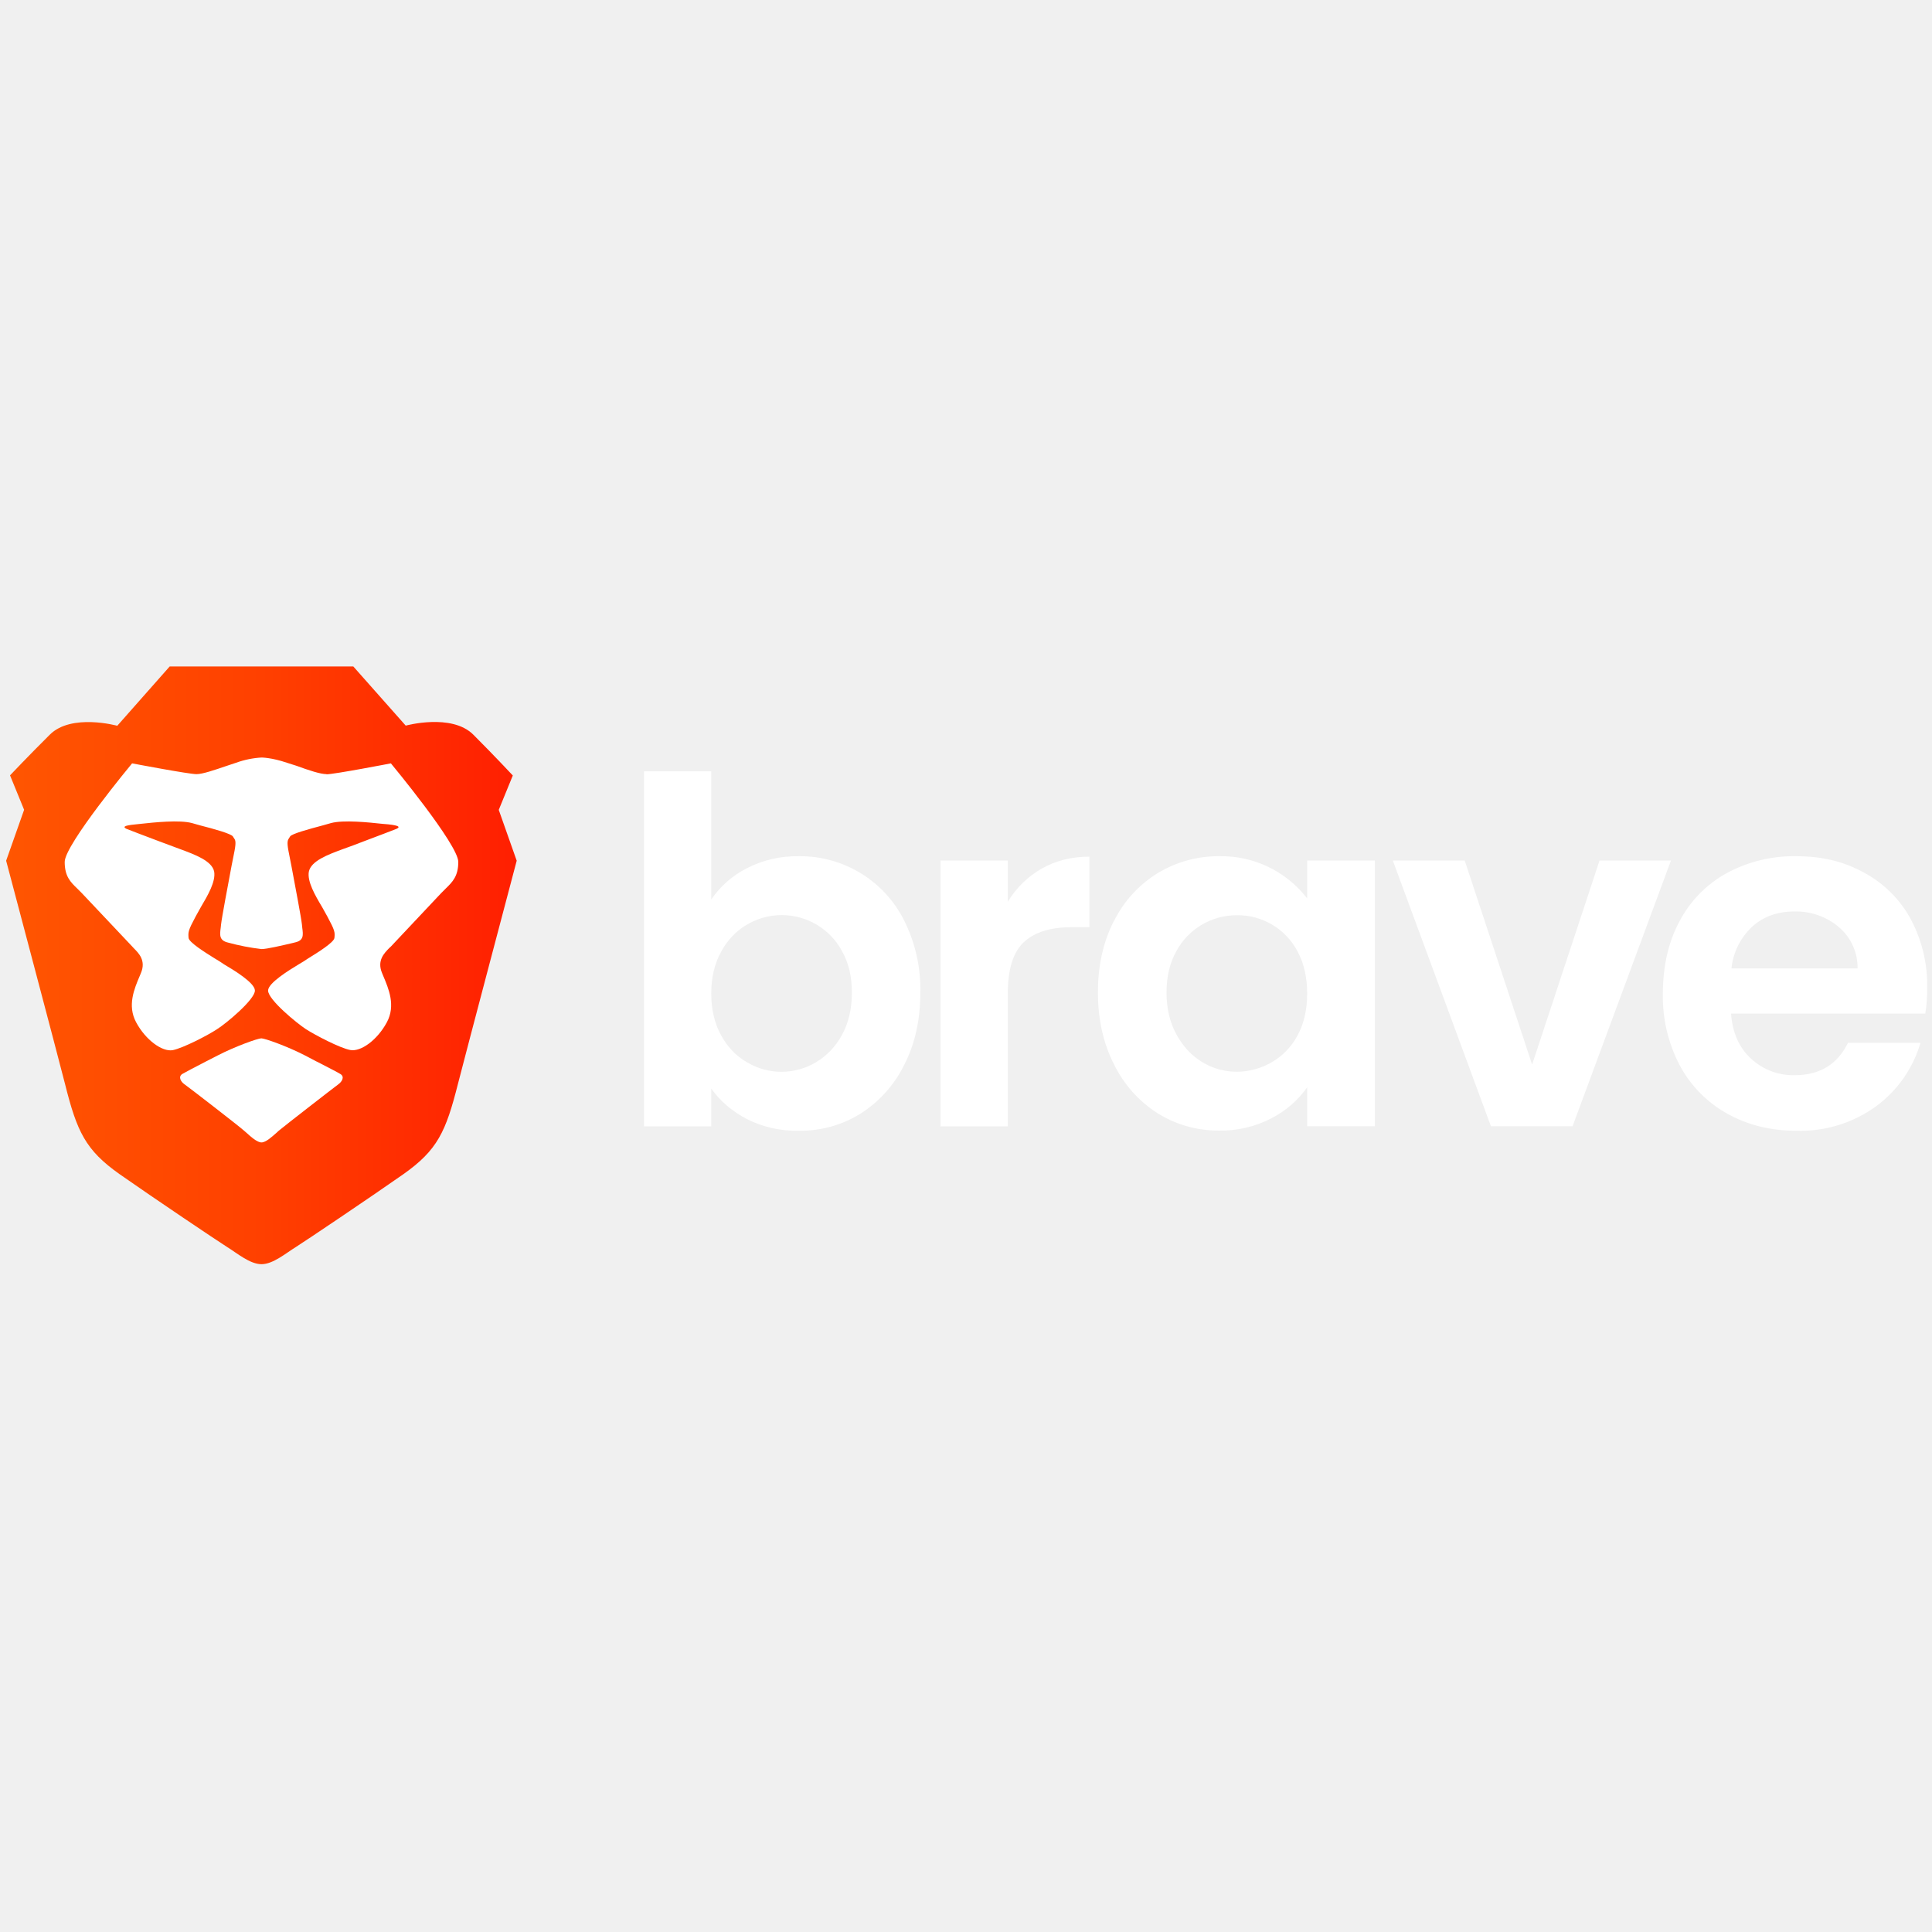
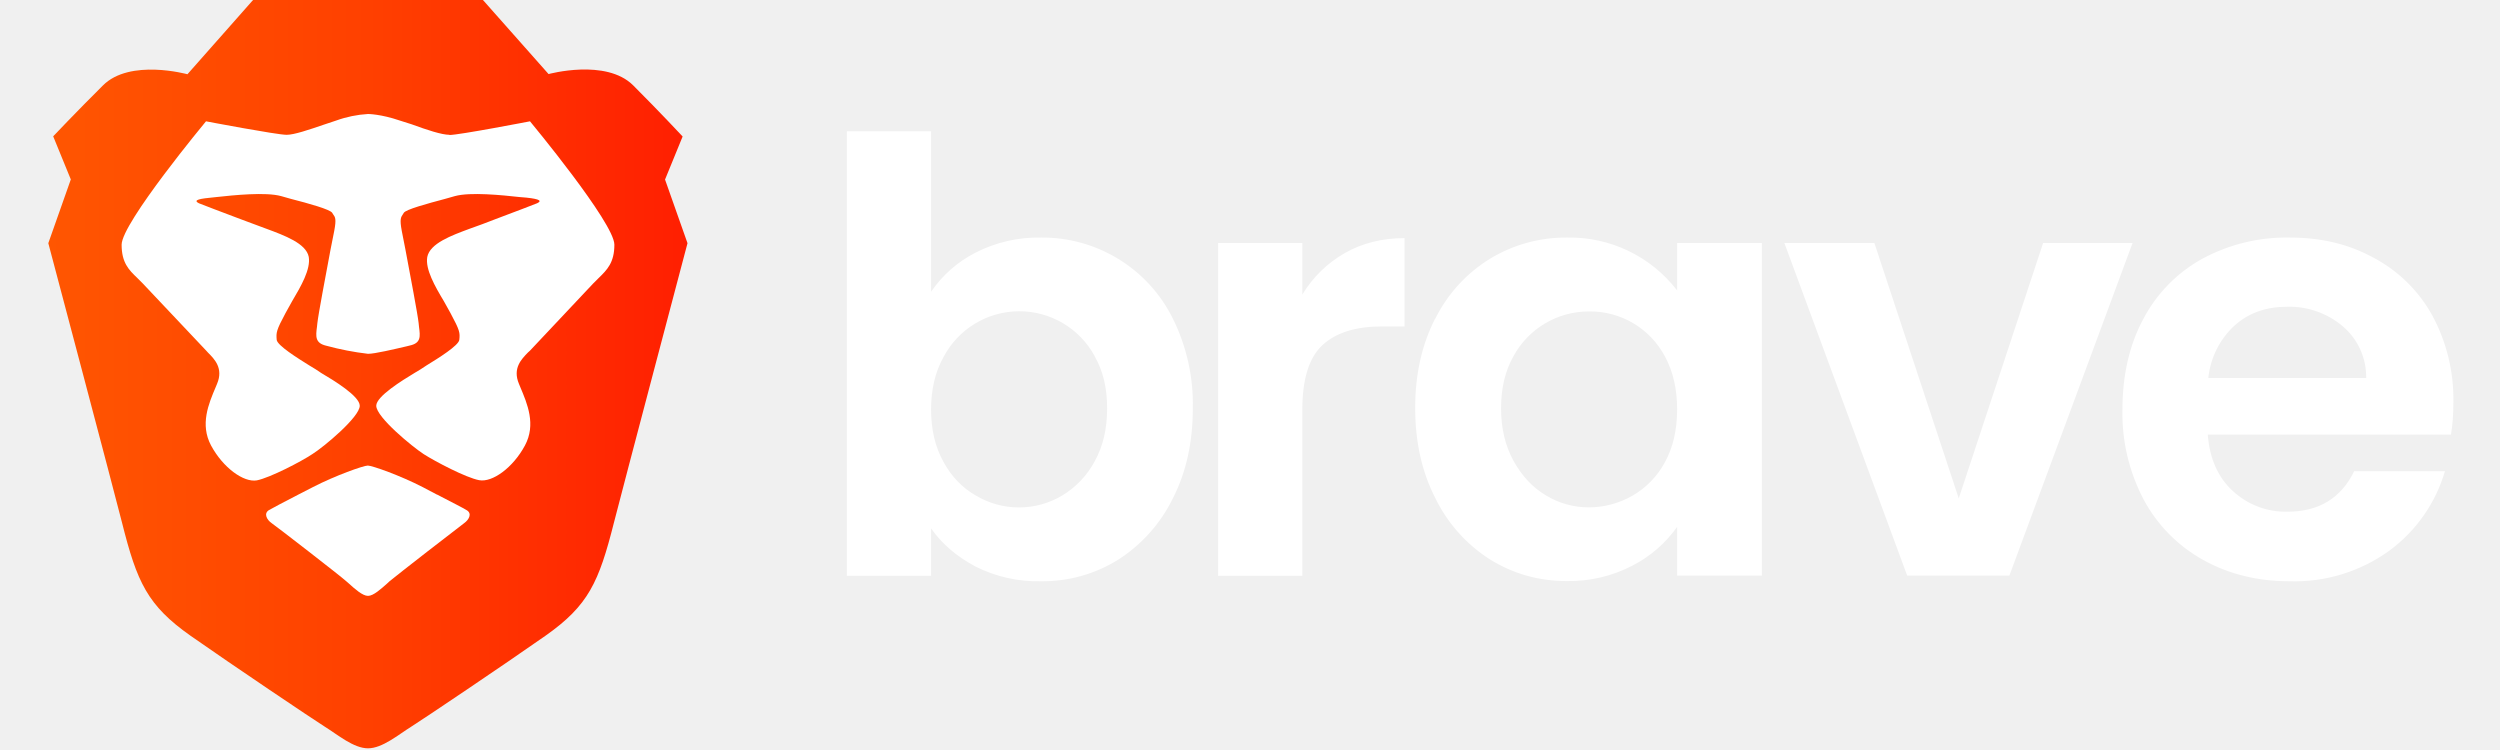
- <svg xmlns="http://www.w3.org/2000/svg" className="company-card-logo" height="100px" width="100px" viewBox="0 0 129 40" fill="none">
+ <svg xmlns="http://www.w3.org/2000/svg" className="company-card-logo" height="30px" width="100px" viewBox="0 0 129 40" fill="none">
  <path fill="url(#paint0_linear_34_14821)" fill-rule="evenodd" d="m33.3 9.58.94-2.3S33.05 6 31.6 4.55c-1.45-1.44-4.51-.6-4.51-.6L23.59 0H11.33l-3.5 3.96s-3.07-.85-4.51.6C1.87 6 .67 7.27.67 7.27l.94 2.3-1.2 3.4s3.52 13.27 3.93 14.9c.8 3.19 1.36 4.42 3.66 6.04 2.3 1.61 6.48 4.42 7.16 4.85.68.42 1.53 1.15 2.3 1.15.77 0 1.62-.73 2.3-1.15.68-.43 4.86-3.24 7.16-4.85 2.3-1.62 2.85-2.85 3.66-6.05.41-1.62 3.92-14.89 3.92-14.89l-1.2-3.4Z" clip-rule="evenodd" />
  <path fill="#fff" d="M21.8 7.2c.52 0 4.3-.73 4.3-.73s4.5 5.42 4.5 6.58c0 .96-.39 1.34-.84 1.78l-.3.3-3.36 3.57-.11.1c-.34.35-.83.84-.48 1.67l.07.17c.38.9.85 2 .25 3.12-.64 1.19-1.74 1.98-2.44 1.85-.7-.13-2.35-1-2.96-1.39-.6-.39-2.53-1.97-2.53-2.58 0-.5 1.38-1.35 2.06-1.76l.3-.18.32-.21c.62-.38 1.73-1.07 1.75-1.37.04-.38.03-.49-.47-1.42l-.35-.63c-.48-.8-1-1.71-.89-2.36.14-.73 1.29-1.15 2.26-1.51a38.56 38.56 0 0 0 1.37-.51c.97-.37 2.05-.77 2.23-.85.25-.12.18-.22-.57-.3l-.36-.03c-.92-.1-2.63-.28-3.46-.05l-.53.15c-.94.25-2.08.56-2.19.74l-.05.08c-.1.15-.18.24-.06.88l.2 1.02c.25 1.34.65 3.43.7 3.9l.02.2c.07.52.11.87-.5 1l-.16.04c-.69.16-1.7.4-2.06.4a15.24 15.24 0 0 1-2.22-.43c-.61-.14-.57-.5-.5-1.02l.02-.19c.05-.47.45-2.57.7-3.91l.2-1.01c.12-.64.05-.73-.06-.88l-.05-.08c-.11-.18-1.25-.5-2.19-.74l-.53-.15c-.83-.23-2.54-.05-3.46.05l-.37.04c-.74.07-.8.17-.56.29.18.08 1.26.48 2.23.85l1.02.38.35.13c.97.36 2.12.78 2.26 1.5.11.66-.41 1.56-.89 2.37l-.35.63c-.5.93-.5 1.04-.47 1.42.02.3 1.13.99 1.74 1.37l.33.2.3.2c.68.4 2.06 1.24 2.06 1.75 0 .6-1.92 2.2-2.53 2.58-.6.4-2.26 1.26-2.96 1.4-.7.12-1.8-.67-2.44-1.86-.6-1.12-.13-2.23.25-3.12l.07-.17c.35-.83-.14-1.32-.48-1.66l-.1-.11-3.38-3.58-.29-.29c-.46-.44-.84-.82-.84-1.78 0-1.16 4.5-6.58 4.5-6.58s3.78.72 4.3.72c.4 0 1.19-.27 2.01-.55l.63-.21a6.04 6.04 0 0 1 1.7-.35s.68 0 1.7.35l.63.2c.82.3 1.6.56 2.02.56Z" />
  <path fill="#fff" d="M21.15 26.38c.8.42 1.37.7 1.59.84.28.18.1.5-.15.68-.25.18-3.65 2.82-3.98 3.1l-.14.13c-.32.28-.72.65-1.01.65-.29 0-.7-.37-1.01-.65L16.3 31c-.33-.3-3.73-2.93-3.98-3.1-.26-.18-.43-.51-.15-.69.22-.13.78-.42 1.59-.84l.76-.39c1.2-.62 2.7-1.15 2.93-1.15.23 0 1.73.53 2.93 1.15l.76.4Z" />
  <path fill="white" d="M49.87 13.47a7.34 7.34 0 0 1 3.48-.8 7.76 7.76 0 0 1 7.03 4.31 10.25 10.25 0 0 1 1.07 4.79c0 1.82-.35 3.42-1.07 4.82a8.1 8.1 0 0 1-2.91 3.26A7.6 7.6 0 0 1 53.35 31a7.35 7.35 0 0 1-3.48-.78c-1-.53-1.79-1.2-2.38-2.04v2.53H43V7h4.49v8.56a6.38 6.38 0 0 1 2.38-2.09ZM56.22 19a4.57 4.57 0 0 0-8.07.05c-.44.79-.66 1.72-.66 2.79 0 1.06.22 2 .66 2.79.43.79 1.01 1.39 1.73 1.8a4.49 4.49 0 0 0 4.6 0 4.74 4.74 0 0 0 1.74-1.83c.44-.8.66-1.73.66-2.82 0-1.1-.22-2-.66-2.77V19ZM69.55 13.5c.93-.53 1.99-.8 3.19-.8v4.71h-1.2c-1.4 0-2.46.33-3.18 1-.71.66-1.07 1.81-1.07 3.45v8.85H62.8V12.96h4.49v2.75a6.3 6.3 0 0 1 2.26-2.21ZM74.38 17a7.84 7.84 0 0 1 2.92-3.2 7.77 7.77 0 0 1 4.12-1.13 7.22 7.22 0 0 1 5.86 2.82v-2.53h4.52V30.7h-4.52v-2.6a6.64 6.64 0 0 1-2.39 2.07 7.31 7.31 0 0 1-3.5.82c-1.5 0-2.86-.39-4.1-1.16a8.06 8.06 0 0 1-2.9-3.25c-.72-1.4-1.08-3-1.08-4.82 0-1.82.36-3.39 1.07-4.78Zm12.26 2.03a4.51 4.51 0 0 0-4.07-2.42A4.57 4.57 0 0 0 78.55 19c-.44.78-.66 1.7-.66 2.77s.22 2 .66 2.8c.44.8 1.01 1.42 1.73 1.85a4.4 4.4 0 0 0 2.29.64c.8 0 1.61-.21 2.34-.63a4.51 4.51 0 0 0 1.73-1.8c.42-.77.64-1.7.64-2.8 0-1.08-.22-2.02-.64-2.8ZM102.3 26.58l4.5-13.62h4.77L105 30.7h-5.45L93 12.96h4.8l4.5 13.62ZM128.55 23.18h-12.97c.1 1.28.55 2.29 1.34 3.01a4.14 4.14 0 0 0 2.92 1.1c1.66 0 2.85-.72 3.55-2.16h4.84a8.07 8.07 0 0 1-2.94 4.22 8.6 8.6 0 0 1-5.36 1.65c-1.7 0-3.24-.38-4.6-1.14a8 8 0 0 1-3.17-3.22 9.86 9.86 0 0 1-1.13-4.8c0-1.82.37-3.46 1.12-4.84a7.8 7.8 0 0 1 3.14-3.2 9.41 9.41 0 0 1 4.64-1.13c1.75 0 3.2.36 4.54 1.1a7.68 7.68 0 0 1 3.1 3.08 9.38 9.38 0 0 1 1.11 4.6c0 .64-.04 1.22-.13 1.73Zm-4.52-3.01a3.55 3.55 0 0 0-1.25-2.77 4.42 4.42 0 0 0-2.97-1.04c-1.12 0-2.05.33-2.8 1a4.42 4.42 0 0 0-1.4 2.8h8.43Z" />
  <defs>
    <linearGradient id="paint0_linear_34_14821" x1=".42" x2="34.5" y1="40.2" y2="40.2" gradientUnits="userSpaceOnUse">
      <stop stop-color="#FF5601" />
      <stop offset=".5" stop-color="#FF4000" />
      <stop offset="1" stop-color="#FF1F01" />
    </linearGradient>
  </defs>
</svg>
